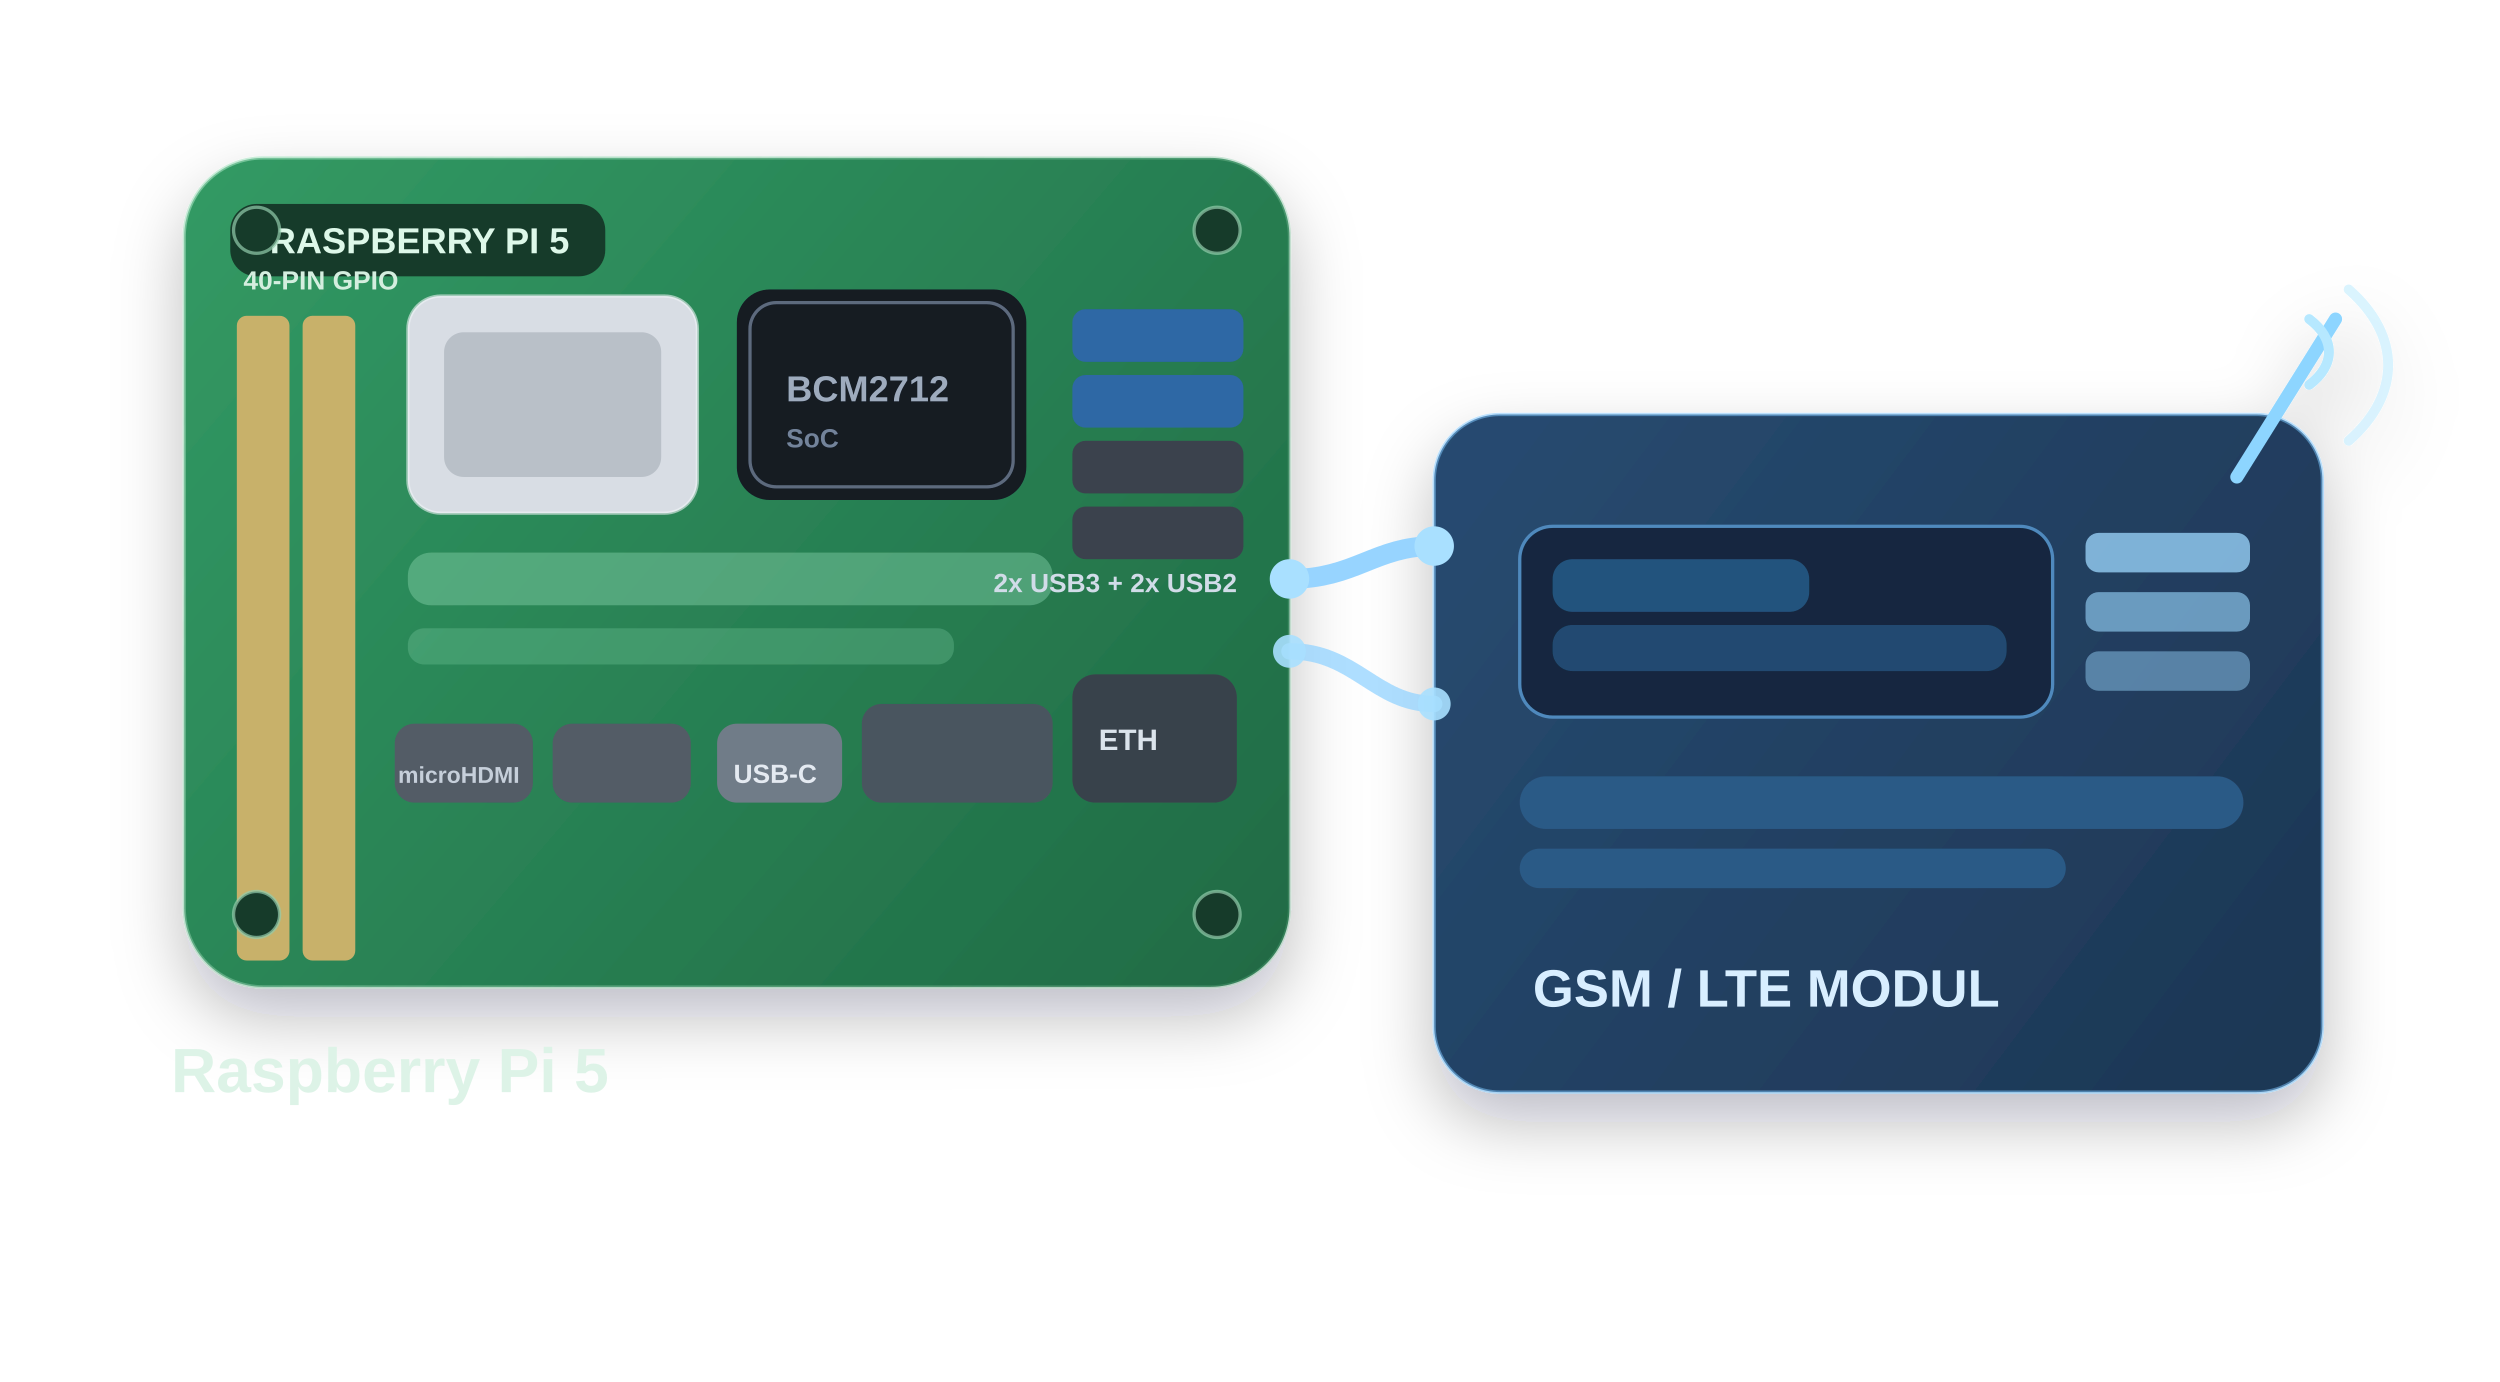
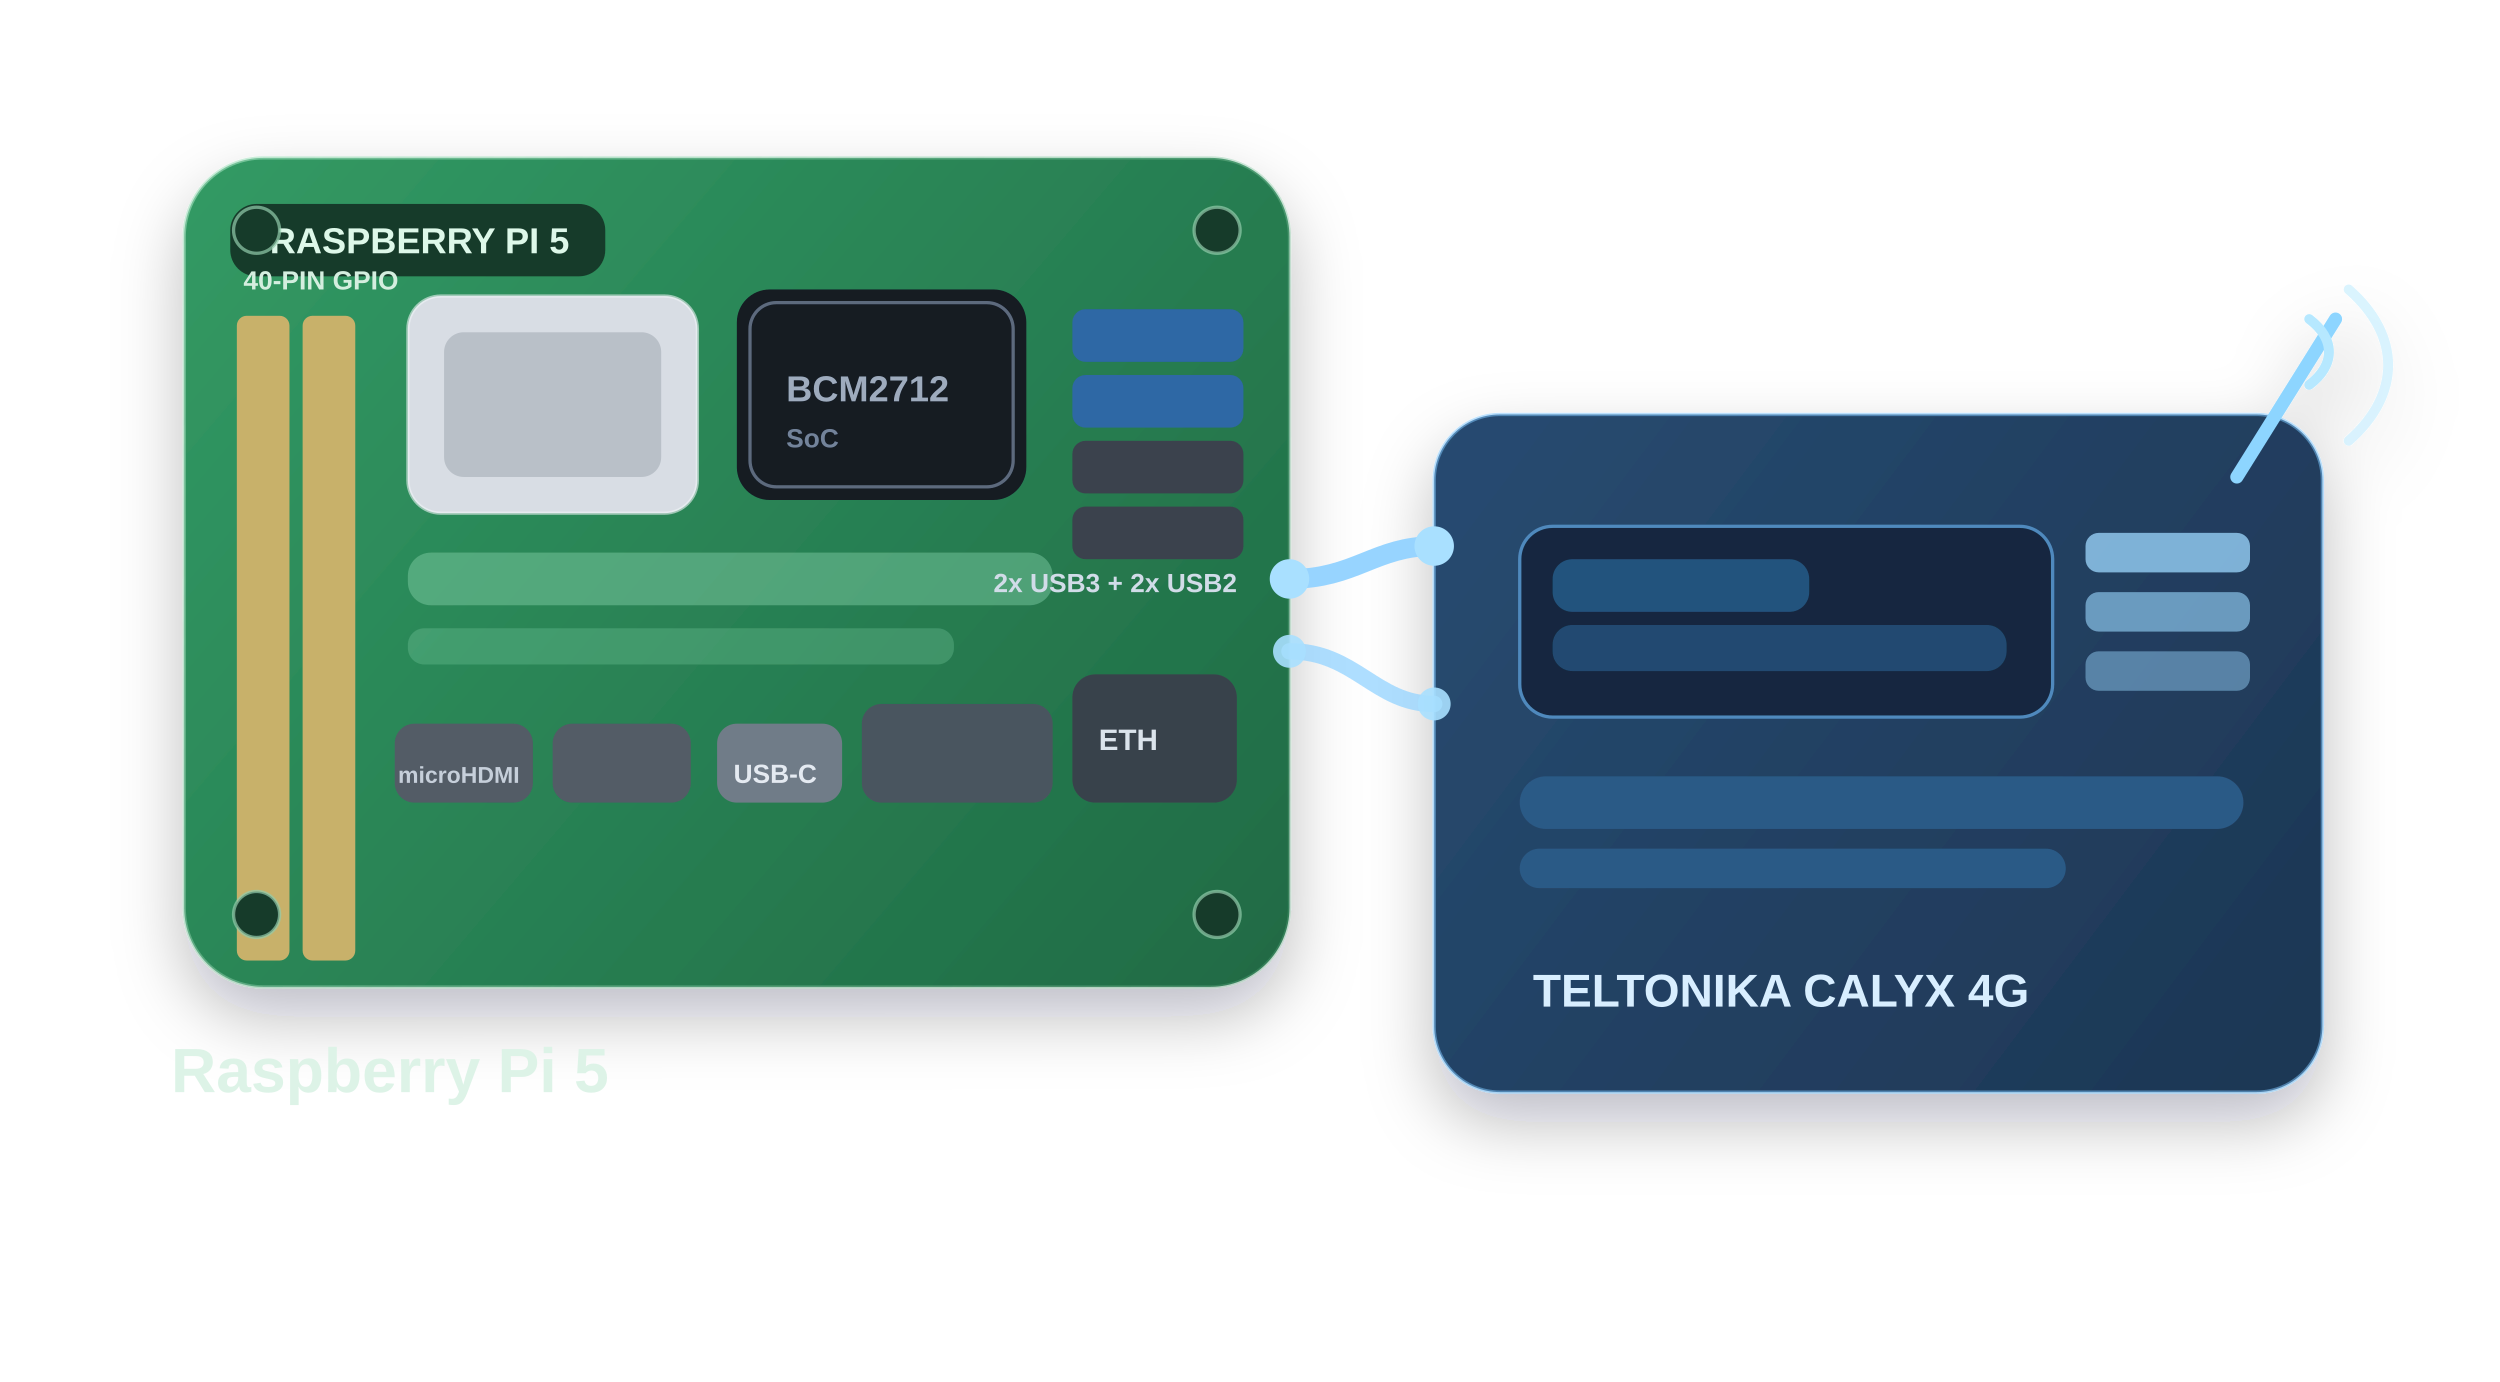
<svg xmlns="http://www.w3.org/2000/svg" width="760" height="420" viewBox="0 0 760 420" fill="none">
  <defs>
    <linearGradient id="rpiBoard" x1="62" y1="44" x2="392" y2="326" gradientUnits="userSpaceOnUse">
      <stop stop-color="#329A64" />
      <stop offset="1" stop-color="#1F6843" />
    </linearGradient>
    <linearGradient id="rpiEdge" x1="56" y1="52" x2="392" y2="300" gradientUnits="userSpaceOnUse">
      <stop stop-color="#A8E3C2" stop-opacity="0.58" />
      <stop offset="1" stop-color="#6AB28A" stop-opacity="0.28" />
    </linearGradient>
    <linearGradient id="gsm" x1="436" y1="128" x2="706" y2="332" gradientUnits="userSpaceOnUse">
      <stop stop-color="#274B71" />
      <stop offset="1" stop-color="#1D3653" />
    </linearGradient>
    <filter id="shadow" x="0" y="0" width="760" height="420" filterUnits="userSpaceOnUse" color-interpolation-filters="sRGB">
      <feDropShadow dx="0" dy="9" stdDeviation="10" flood-color="#0A111A" flood-opacity="0.26" />
    </filter>
  </defs>
  <g filter="url(#shadow)">
    <rect x="56" y="48" width="336" height="252" rx="24" fill="url(#rpiBoard)" />
    <rect x="56" y="48" width="336" height="252" rx="24" stroke="url(#rpiEdge)" />
    <rect x="70" y="62" width="114" height="22" rx="8" fill="#173B2A" />
    <text x="82" y="77" fill="#DDF8E9" font-family="Segoe UI, Arial, sans-serif" font-size="11" font-weight="700">RASPBERRY PI 5</text>
    <rect x="72" y="96" width="16" height="196" rx="3" fill="#C8B16A" />
    <rect x="92" y="96" width="16" height="196" rx="3" fill="#C8B16A" />
    <text x="74" y="88" fill="#D4EEDF" font-family="Segoe UI, Arial, sans-serif" font-size="8" font-weight="700">40-PIN GPIO</text>
    <rect x="124" y="90" width="88" height="66" rx="10" fill="#D8DDE4" />
    <rect x="124" y="90" width="88" height="66" rx="10" stroke="#F1F4F8" stroke-opacity="0.58" />
    <rect x="135" y="101" width="66" height="44" rx="6" fill="#B9C0C8" />
    <rect x="224" y="88" width="88" height="64" rx="10" fill="#121A24" />
    <rect x="228" y="92" width="80" height="56" rx="8" stroke="#5D6A7D" />
    <text x="239" y="122" fill="#9EABBD" font-family="Segoe UI, Arial, sans-serif" font-size="11" font-weight="700">BCM2712</text>
    <text x="239" y="136" fill="#73839A" font-family="Segoe UI, Arial, sans-serif" font-size="8" font-weight="600">SoC</text>
    <rect x="124" y="168" width="196" height="16" rx="7" fill="#83D2A9" fill-opacity="0.45" />
    <rect x="124" y="191" width="166" height="11" rx="5" fill="#83D2A9" fill-opacity="0.28" />
    <rect x="120" y="220" width="42" height="24" rx="6" fill="#525B66" />
    <rect x="168" y="220" width="42" height="24" rx="6" fill="#525B66" />
    <text x="121" y="238" fill="#C6CFDA" font-family="Segoe UI, Arial, sans-serif" font-size="7" font-weight="700">microHDMI</text>
    <rect x="218" y="220" width="38" height="24" rx="6" fill="#707B88" />
    <text x="223" y="238" fill="#E4EAF1" font-family="Segoe UI, Arial, sans-serif" font-size="8" font-weight="700">USB-C</text>
    <rect x="262" y="214" width="58" height="30" rx="6" fill="#4A545F" />
    <rect x="326" y="205" width="50" height="39" rx="7" fill="#39424C" />
    <text x="334" y="228" fill="#DBE4EC" font-family="Segoe UI, Arial, sans-serif" font-size="9" font-weight="700">ETH</text>
    <rect x="326" y="94" width="52" height="16" rx="4" fill="#2D67A5" />
    <rect x="326" y="114" width="52" height="16" rx="4" fill="#2D67A5" />
    <rect x="326" y="134" width="52" height="16" rx="4" fill="#3A434E" />
    <rect x="326" y="154" width="52" height="16" rx="4" fill="#3A434E" />
    <text x="302" y="180" fill="#D1DCE8" font-family="Segoe UI, Arial, sans-serif" font-size="8" font-weight="700">2x USB3 + 2x USB2</text>
    <circle cx="78" cy="70" r="7" fill="#183A2A" stroke="#92CCAB" stroke-opacity="0.7" />
    <circle cx="370" cy="70" r="7" fill="#183A2A" stroke="#92CCAB" stroke-opacity="0.7" />
    <circle cx="78" cy="278" r="7" fill="#183A2A" stroke="#92CCAB" stroke-opacity="0.7" />
    <circle cx="370" cy="278" r="7" fill="#183A2A" stroke="#92CCAB" stroke-opacity="0.7" />
  </g>
  <g filter="url(#shadow)">
    <rect x="436" y="126" width="270" height="206" rx="20" fill="url(#gsm)" />
    <rect x="436" y="126" width="270" height="206" rx="20" stroke="#7EC8FF" stroke-opacity="0.5" />
    <rect x="462" y="160" width="162" height="58" rx="10" fill="#132840" />
    <rect x="462" y="160" width="162" height="58" rx="10" stroke="#4F89BD" />
    <rect x="472" y="170" width="78" height="16" rx="6" fill="#24527D" />
    <rect x="472" y="190" width="138" height="14" rx="6" fill="#214A71" />
    <rect x="634" y="162" width="50" height="12" rx="4" fill="#9DD8FF" fill-opacity="0.75" />
    <rect x="634" y="180" width="50" height="12" rx="4" fill="#9DD8FF" fill-opacity="0.6" />
    <rect x="634" y="198" width="50" height="12" rx="4" fill="#9DD8FF" fill-opacity="0.45" />
    <rect x="462" y="236" width="220" height="16" rx="8" fill="#2A5A86" />
    <rect x="462" y="258" width="166" height="12" rx="6" fill="#2A5A86" />
    <line x1="680" y1="145" x2="710" y2="97" stroke="#8DD5FF" stroke-width="4" stroke-linecap="round" />
    <path d="M702 97C710 103 710 111 702 117" stroke="#B6E8FF" stroke-width="3" stroke-linecap="round" />
    <path d="M714 88C730 102 730 120 714 134" stroke="#C7EEFF" stroke-opacity="0.65" stroke-width="3" stroke-linecap="round" />
-     <text x="466" y="306" fill="#D8EEFF" font-family="Segoe UI, Arial, sans-serif" font-size="16" font-weight="700">GSM / LTE MODUL</text>
+     <text x="466" y="306" fill="#D8EEFF" font-family="Segoe UI, Arial, sans-serif" font-size="14" font-weight="700">TELTONIKA CALYX 4G</text>
  </g>
  <path d="M392 176C412 176 418 166 436 166" stroke="#97D4FF" stroke-width="6" stroke-linecap="round" />
  <path d="M392 198C412 198 418 214 436 214" stroke="#97D4FF" stroke-opacity="0.78" stroke-width="5" stroke-linecap="round" />
  <circle cx="392" cy="176" r="6" fill="#A9E0FF" />
  <circle cx="436" cy="166" r="6" fill="#A9E0FF" />
  <circle cx="392" cy="198" r="5" fill="#A9E0FF" fill-opacity="0.9" />
  <circle cx="436" cy="214" r="5" fill="#A9E0FF" fill-opacity="0.9" />
  <text x="52" y="332" fill="#DDF3E7" font-family="Segoe UI, Arial, sans-serif" font-size="19" font-weight="800">Raspberry Pi 5</text>
</svg>
